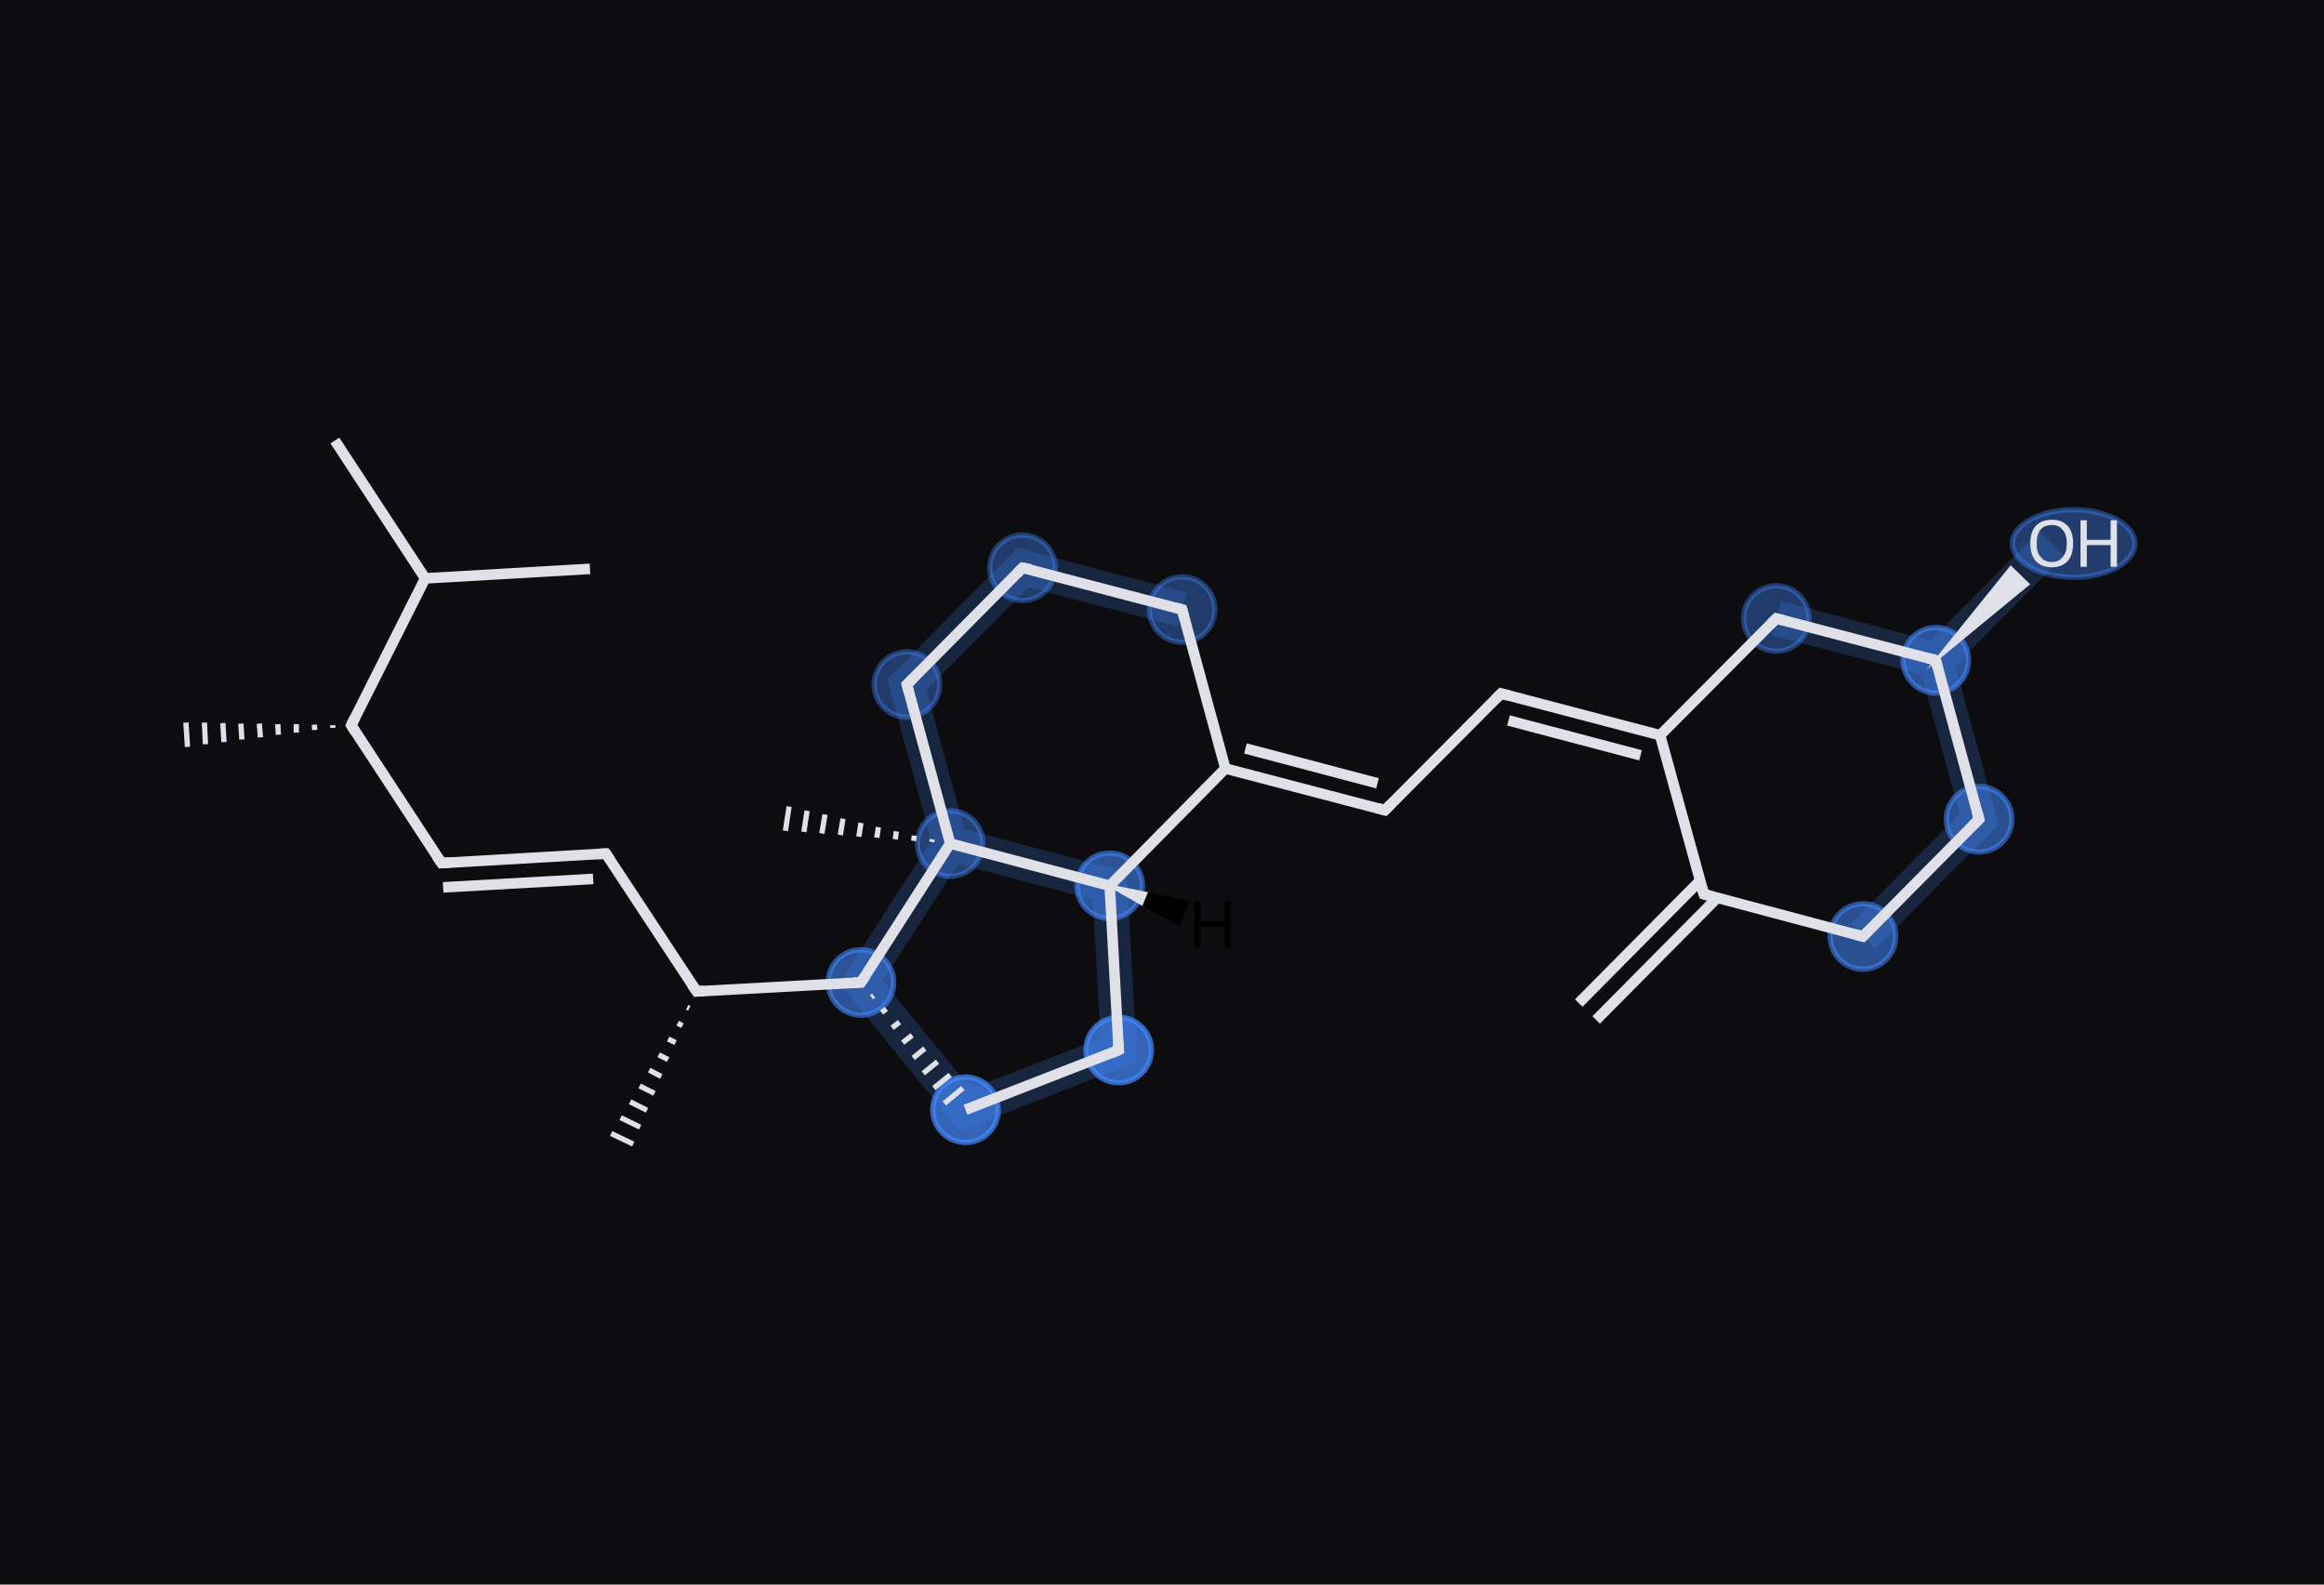
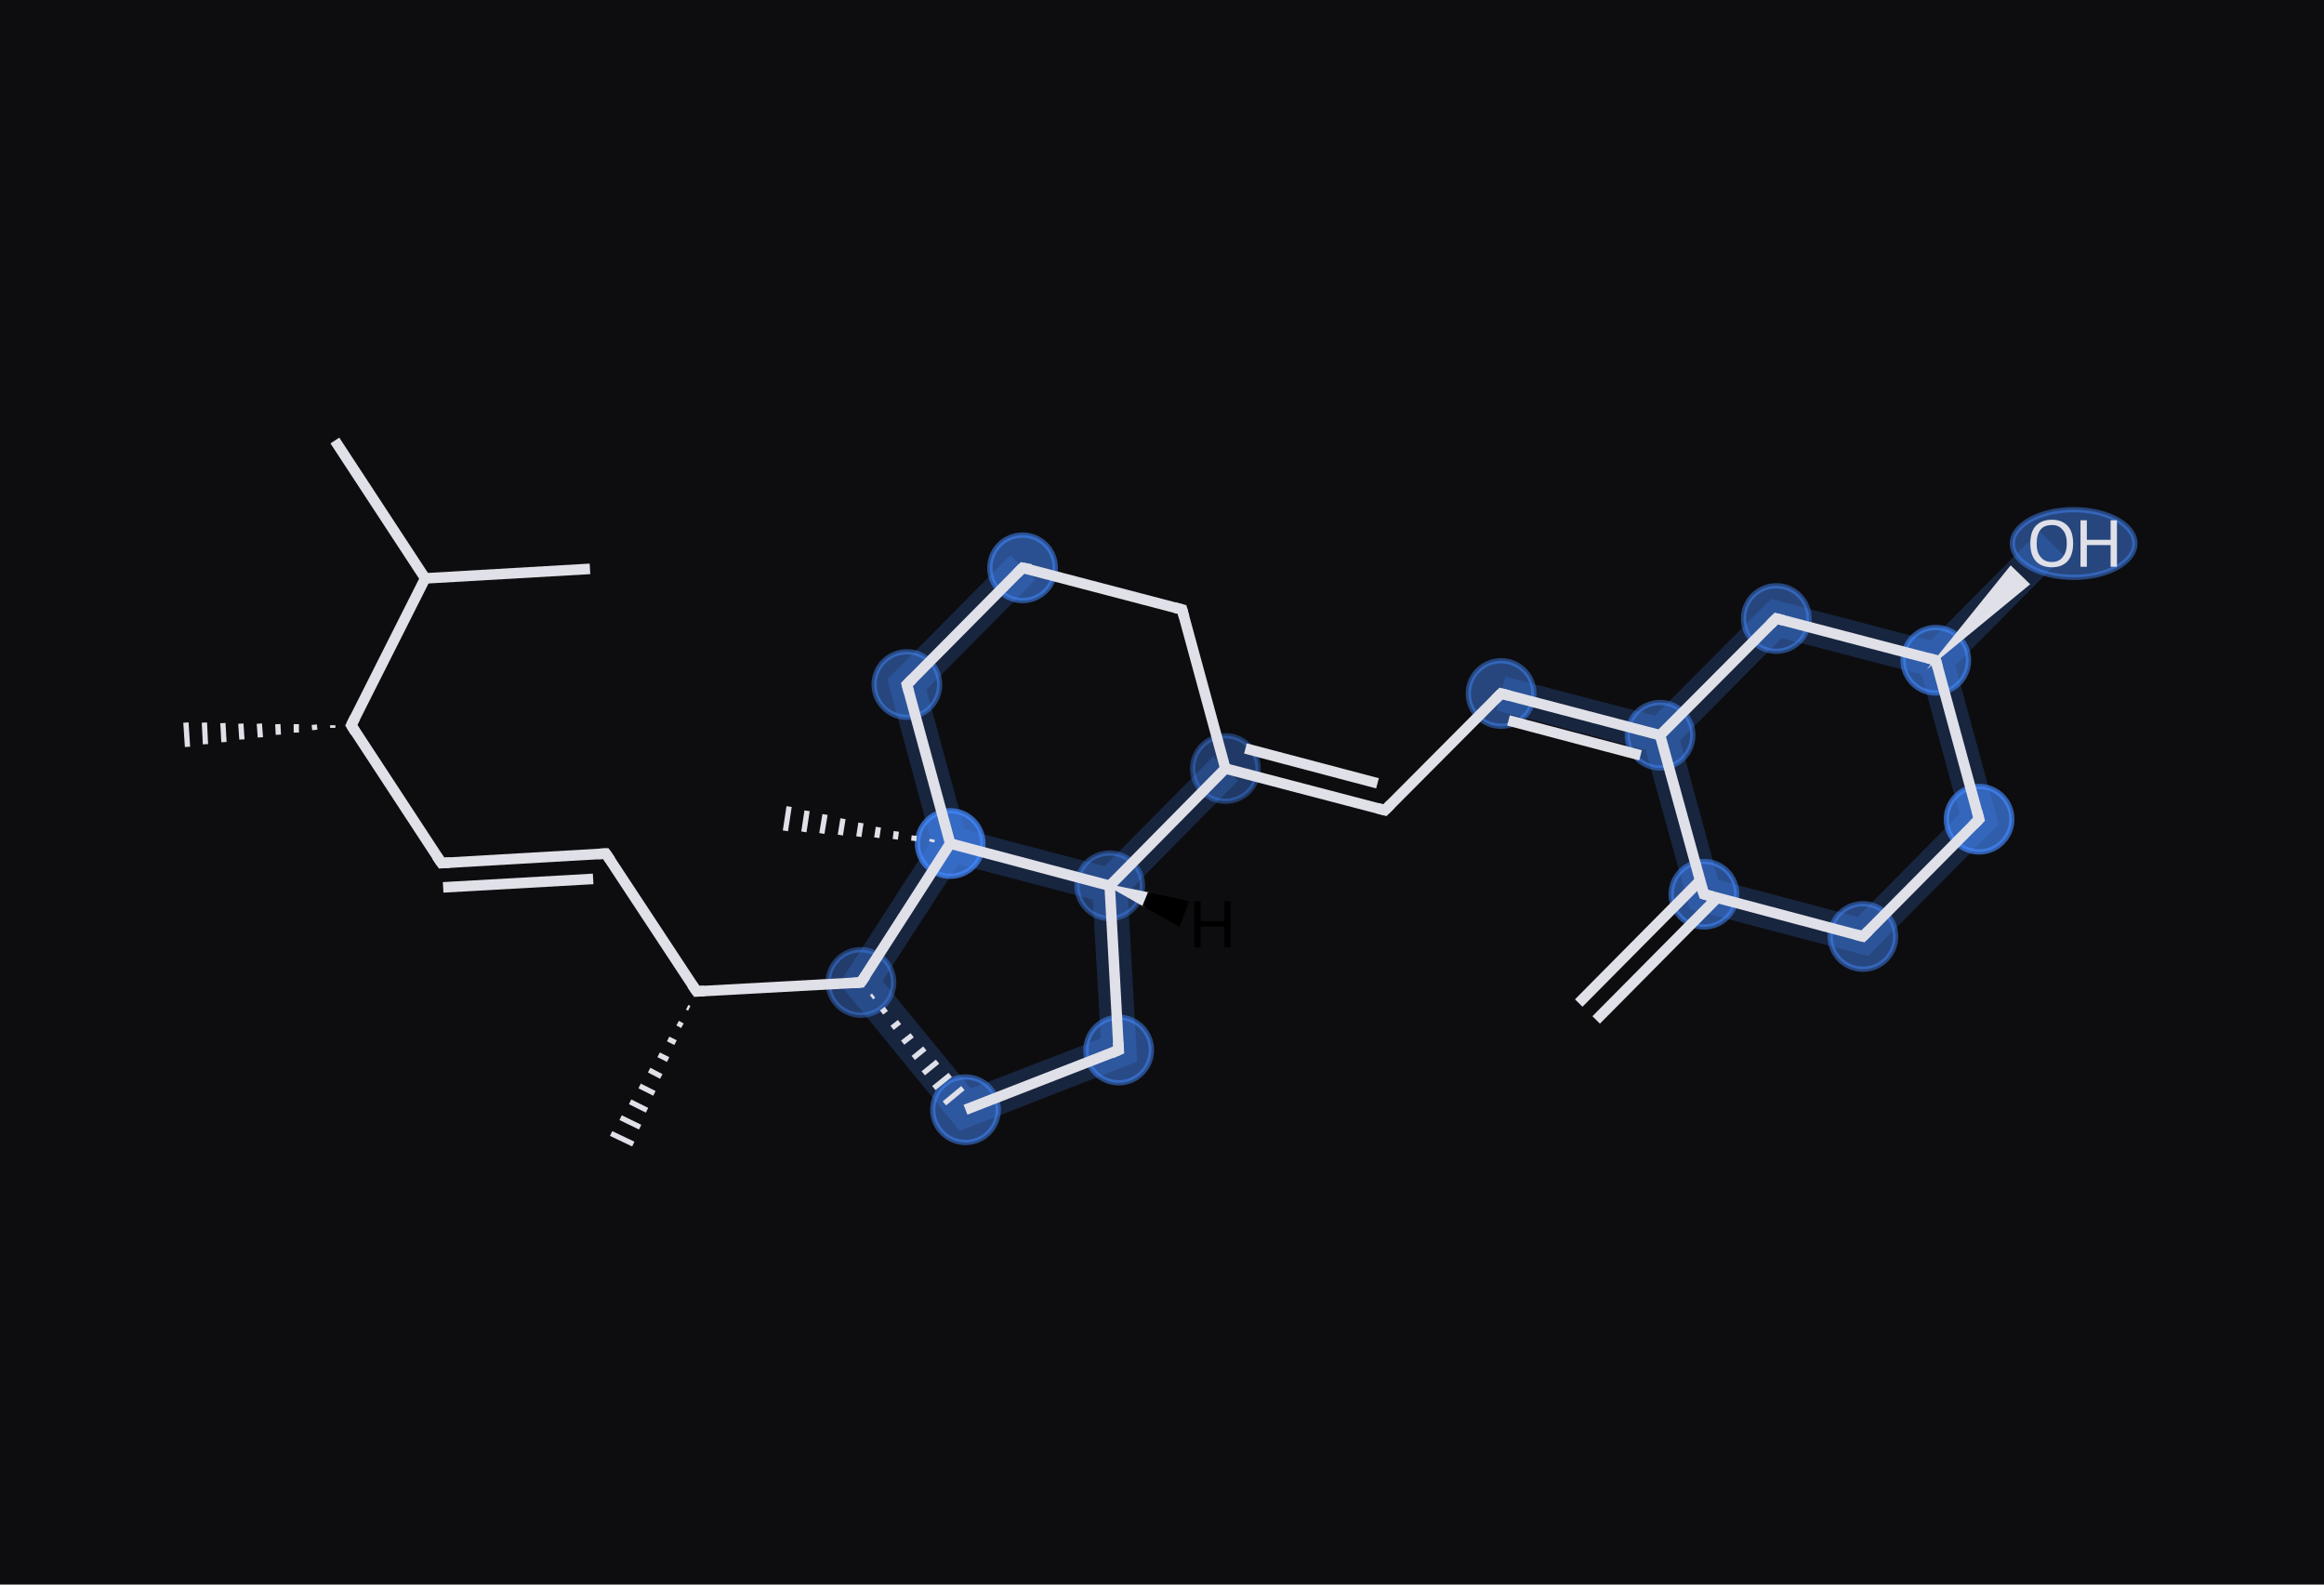
<svg xmlns="http://www.w3.org/2000/svg" version="1.1" baseProfile="full" xml:space="preserve" width="440px" height="300px" viewBox="0 0 440 300">
  <rect style="opacity:1.0;fill:#0D0D0F;stroke:none" width="440.0" height="300.0" x="0.0" y="0.0"> </rect>
-   <path class="bond-2 atom-2 atom-3" d="M 371.0,154.1 L 378.4,156.1 L 355.1,179.6 L 350.4,174.9 Z" style="fill:#4489FF72;fill-rule:evenodd;fill-opacity:0.45;stroke:#4489FF72;stroke-width:0.0px;stroke-linecap:butt;stroke-linejoin:miter;stroke-miterlimit:10;stroke-opacity:0.45;" />
+   <path class="bond-1 atom-1 atom-2" d="M 325.3,166.6 L 351.7,173.6 L 353.7,181.0 L 319.9,172.1 Z" style="fill:#4489FF72;fill-rule:evenodd;fill-opacity:0.45;stroke:#4489FF72;stroke-width:0.0px;stroke-linecap:butt;stroke-linejoin:miter;stroke-miterlimit:10;stroke-opacity:0.45;" />
+   <path class="bond-28 atom-1 atom-7" d="M 314.3,139.2 L 318.1,140.2 L 325.3,166.6 L 319.9,172.1 L 311.6,142.0 Z" style="fill:#4489FF72;fill-rule:evenodd;fill-opacity:0.45;stroke:#4489FF72;stroke-width:0.0px;stroke-linecap:butt;stroke-linejoin:miter;stroke-miterlimit:10;stroke-opacity:0.45;" />
+   <path class="bond-2 atom-2 atom-3" d="M 371.0,154.1 L 378.4,156.1 L 353.7,181.0 L 351.7,173.6 Z" style="fill:#4489FF72;fill-rule:evenodd;fill-opacity:0.45;stroke:#4489FF72;stroke-width:0.0px;stroke-linecap:butt;stroke-linejoin:miter;stroke-miterlimit:10;stroke-opacity:0.45;" />
  <path class="bond-3 atom-3 atom-4" d="M 366.5,125.0 L 370.2,126.0 L 378.4,156.1 L 371.0,154.1 L 363.8,127.7 Z" style="fill:#4489FF72;fill-rule:evenodd;fill-opacity:0.45;stroke:#4489FF72;stroke-width:0.0px;stroke-linecap:butt;stroke-linejoin:miter;stroke-miterlimit:10;stroke-opacity:0.45;" />
  <path class="bond-4 atom-4 atom-5" d="M 386.1,100.5 L 390.8,105.2 L 370.2,126.0 L 366.5,125.0 L 365.5,121.3 Z" style="fill:#4489FF72;fill-rule:evenodd;fill-opacity:0.45;stroke:#4489FF72;stroke-width:0.0px;stroke-linecap:butt;stroke-linejoin:miter;stroke-miterlimit:10;stroke-opacity:0.45;" />
-   <path class="bond-5 atom-4 atom-6" d="M 337.2,113.8 L 365.5,121.3 L 366.5,125.0 L 363.8,127.7 L 335.5,120.3 Z" style="fill:#4489FF72;fill-rule:evenodd;fill-opacity:0.45;stroke:#4489FF72;stroke-width:0.0px;stroke-linecap:butt;stroke-linejoin:miter;stroke-miterlimit:10;stroke-opacity:0.45;" />
-   <path class="bond-11 atom-11 atom-12" d="M 192.6,103.7 L 224.7,112.2 L 223.0,118.6 L 194.7,111.2 Z" style="fill:#4489FF72;fill-rule:evenodd;fill-opacity:0.45;stroke:#4489FF72;stroke-width:0.0px;stroke-linecap:butt;stroke-linejoin:miter;stroke-miterlimit:10;stroke-opacity:0.45;" />
-   <path class="bond-12 atom-12 atom-13" d="M 192.6,103.7 L 194.7,111.2 L 175.4,130.6 L 168.0,128.6 Z" style="fill:#4489FF72;fill-rule:evenodd;fill-opacity:0.45;stroke:#4489FF72;stroke-width:0.0px;stroke-linecap:butt;stroke-linejoin:miter;stroke-miterlimit:10;stroke-opacity:0.45;" />
+   <path class="bond-5 atom-4 atom-6" d="M 335.3,113.4 L 365.5,121.3 L 366.5,125.0 L 363.8,127.7 L 337.3,120.8 Z" style="fill:#4489FF72;fill-rule:evenodd;fill-opacity:0.45;stroke:#4489FF72;stroke-width:0.0px;stroke-linecap:butt;stroke-linejoin:miter;stroke-miterlimit:10;stroke-opacity:0.45;" />
+   <path class="bond-6 atom-6 atom-7" d="M 335.3,113.4 L 337.3,120.8 L 318.1,140.2 L 314.3,139.2 L 313.3,135.5 Z" style="fill:#4489FF72;fill-rule:evenodd;fill-opacity:0.45;stroke:#4489FF72;stroke-width:0.0px;stroke-linecap:butt;stroke-linejoin:miter;stroke-miterlimit:10;stroke-opacity:0.45;" />
+   <path class="bond-7 atom-7 atom-8" d="M 285.0,128.1 L 313.3,135.5 L 314.3,139.2 L 311.6,142.0 L 283.3,134.5 Z" style="fill:#4489FF72;fill-rule:evenodd;fill-opacity:0.45;stroke:#4489FF72;stroke-width:0.0px;stroke-linecap:butt;stroke-linejoin:miter;stroke-miterlimit:10;stroke-opacity:0.45;" />
+   <path class="bond-29 atom-10 atom-28" d="M 229.7,143.2 L 234.4,147.8 L 213.5,169.0 L 210.1,167.7 L 209.1,164.0 Z" style="fill:#4489FF72;fill-rule:evenodd;fill-opacity:0.45;stroke:#4489FF72;stroke-width:0.0px;stroke-linecap:butt;stroke-linejoin:miter;stroke-miterlimit:10;stroke-opacity:0.45;" />
+   <path class="bond-12 atom-12 atom-13" d="M 191.3,105.1 L 196.0,109.8 L 175.4,130.6 L 168.0,128.6 Z" style="fill:#4489FF72;fill-rule:evenodd;fill-opacity:0.45;stroke:#4489FF72;stroke-width:0.0px;stroke-linecap:butt;stroke-linejoin:miter;stroke-miterlimit:10;stroke-opacity:0.45;" />
  <path class="bond-13 atom-13 atom-14" d="M 168.0,128.6 L 175.4,130.6 L 182.6,157.0 L 179.9,159.7 L 176.3,159.2 Z" style="fill:#4489FF72;fill-rule:evenodd;fill-opacity:0.45;stroke:#4489FF72;stroke-width:0.0px;stroke-linecap:butt;stroke-linejoin:miter;stroke-miterlimit:10;stroke-opacity:0.45;" />
  <path class="bond-15 atom-14 atom-16" d="M 176.3,159.2 L 179.9,159.7 L 181.4,163.6 L 167.1,185.7 L 158.9,186.2 Z" style="fill:#4489FF72;fill-rule:evenodd;fill-opacity:0.45;stroke:#4489FF72;stroke-width:0.0px;stroke-linecap:butt;stroke-linejoin:miter;stroke-miterlimit:10;stroke-opacity:0.45;" />
-   <path class="bond-30 atom-14 atom-28" d="M 182.6,157.0 L 213.3,165.1 L 206.9,170.3 L 181.4,163.6 L 179.9,159.7 Z" style="fill:#4489FF72;fill-rule:evenodd;fill-opacity:0.45;stroke:#4489FF72;stroke-width:0.0px;stroke-linecap:butt;stroke-linejoin:miter;stroke-miterlimit:10;stroke-opacity:0.45;" />
+   <path class="bond-30 atom-14 atom-28" d="M 182.6,157.0 L 209.1,164.0 L 210.1,167.7 L 206.9,170.3 L 181.4,163.6 L 179.9,159.7 Z" style="fill:#4489FF72;fill-rule:evenodd;fill-opacity:0.45;stroke:#4489FF72;stroke-width:0.0px;stroke-linecap:butt;stroke-linejoin:miter;stroke-miterlimit:10;stroke-opacity:0.45;" />
  <path class="bond-25 atom-16 atom-26" d="M 167.1,185.7 L 183.8,206.1 L 181.7,214.1 L 158.9,186.2 Z" style="fill:#4489FF72;fill-rule:evenodd;fill-opacity:0.45;stroke:#4489FF72;stroke-width:0.0px;stroke-linecap:butt;stroke-linejoin:miter;stroke-miterlimit:10;stroke-opacity:0.45;" />
  <path class="bond-26 atom-26 atom-27" d="M 208.4,196.6 L 215.3,201.0 L 181.7,214.1 L 183.8,206.1 Z" style="fill:#4489FF72;fill-rule:evenodd;fill-opacity:0.45;stroke:#4489FF72;stroke-width:0.0px;stroke-linecap:butt;stroke-linejoin:miter;stroke-miterlimit:10;stroke-opacity:0.45;" />
-   <path class="bond-27 atom-27 atom-28" d="M 213.3,165.1 L 215.3,201.0 L 208.4,196.6 L 206.9,170.3 Z" style="fill:#4489FF72;fill-rule:evenodd;fill-opacity:0.45;stroke:#4489FF72;stroke-width:0.0px;stroke-linecap:butt;stroke-linejoin:miter;stroke-miterlimit:10;stroke-opacity:0.45;" />
-   <ellipse cx="352.7" cy="177.3" rx="6.2" ry="6.2" class="atom-2" style="fill:#4489FF8A;fill-rule:evenodd;stroke:#4489FF8A;stroke-width:1.0px;stroke-linecap:butt;stroke-linejoin:miter;stroke-opacity:1" />
-   <ellipse cx="374.7" cy="155.1" rx="6.2" ry="6.2" class="atom-3" style="fill:#4489FF8A;fill-rule:evenodd;stroke:#4489FF8A;stroke-width:1.0px;stroke-linecap:butt;stroke-linejoin:miter;stroke-opacity:1" />
-   <ellipse cx="366.5" cy="125.0" rx="6.2" ry="6.2" class="atom-4" style="fill:#4489FF90;fill-rule:evenodd;stroke:#4489FF90;stroke-width:1.0px;stroke-linecap:butt;stroke-linejoin:miter;stroke-opacity:1" />
-   <ellipse cx="392.6" cy="102.9" rx="11.6" ry="6.4" class="atom-5" style="fill:#4489FF64;fill-rule:evenodd;stroke:#4489FF64;stroke-width:1.0px;stroke-linecap:butt;stroke-linejoin:miter;stroke-opacity:1" />
-   <ellipse cx="336.3" cy="117.1" rx="6.2" ry="6.2" class="atom-6" style="fill:#4489FF61;fill-rule:evenodd;stroke:#4489FF61;stroke-width:1.0px;stroke-linecap:butt;stroke-linejoin:miter;stroke-opacity:1" />
-   <ellipse cx="223.8" cy="115.4" rx="6.2" ry="6.2" class="atom-11" style="fill:#4489FF61;fill-rule:evenodd;stroke:#4489FF61;stroke-width:1.0px;stroke-linecap:butt;stroke-linejoin:miter;stroke-opacity:1" />
-   <ellipse cx="193.6" cy="107.5" rx="6.2" ry="6.2" class="atom-12" style="fill:#4489FF61;fill-rule:evenodd;stroke:#4489FF61;stroke-width:1.0px;stroke-linecap:butt;stroke-linejoin:miter;stroke-opacity:1" />
-   <ellipse cx="171.7" cy="129.6" rx="6.2" ry="6.2" class="atom-13" style="fill:#4489FF61;fill-rule:evenodd;stroke:#4489FF61;stroke-width:1.0px;stroke-linecap:butt;stroke-linejoin:miter;stroke-opacity:1" />
-   <ellipse cx="179.9" cy="159.7" rx="6.2" ry="6.2" class="atom-14" style="fill:#4489FF6B;fill-rule:evenodd;stroke:#4489FF6B;stroke-width:1.0px;stroke-linecap:butt;stroke-linejoin:miter;stroke-opacity:1" />
-   <ellipse cx="163.0" cy="186.0" rx="6.2" ry="6.2" class="atom-16" style="fill:#4489FF90;fill-rule:evenodd;stroke:#4489FF90;stroke-width:1.0px;stroke-linecap:butt;stroke-linejoin:miter;stroke-opacity:1" />
-   <ellipse cx="182.8" cy="210.1" rx="6.2" ry="6.2" class="atom-26" style="fill:#4489FFB2;fill-rule:evenodd;stroke:#4489FFB2;stroke-width:1.0px;stroke-linecap:butt;stroke-linejoin:miter;stroke-opacity:1" />
-   <ellipse cx="211.8" cy="198.8" rx="6.2" ry="6.2" class="atom-27" style="fill:#4489FFB2;fill-rule:evenodd;stroke:#4489FFB2;stroke-width:1.0px;stroke-linecap:butt;stroke-linejoin:miter;stroke-opacity:1" />
-   <ellipse cx="210.1" cy="167.7" rx="6.2" ry="6.2" class="atom-28" style="fill:#4489FF90;fill-rule:evenodd;stroke:#4489FF90;stroke-width:1.0px;stroke-linecap:butt;stroke-linejoin:miter;stroke-opacity:1" />
+   <path class="bond-27 atom-27 atom-28" d="M 210.1,167.7 L 213.5,169.0 L 215.3,201.0 L 208.4,196.6 L 206.9,170.3 Z" style="fill:#4489FF72;fill-rule:evenodd;fill-opacity:0.45;stroke:#4489FF72;stroke-width:0.0px;stroke-linecap:butt;stroke-linejoin:miter;stroke-miterlimit:10;stroke-opacity:0.45;" />
+   <ellipse cx="322.6" cy="169.3" rx="6.2" ry="6.2" class="atom-1" style="fill:#4489FF89;fill-rule:evenodd;stroke:#4489FF89;stroke-width:1.0px;stroke-linecap:butt;stroke-linejoin:miter;stroke-opacity:1" />
+   <ellipse cx="352.7" cy="177.3" rx="6.2" ry="6.2" class="atom-2" style="fill:#4489FF78;fill-rule:evenodd;stroke:#4489FF78;stroke-width:1.0px;stroke-linecap:butt;stroke-linejoin:miter;stroke-opacity:1" />
+   <ellipse cx="374.7" cy="155.1" rx="6.2" ry="6.2" class="atom-3" style="fill:#4489FFA6;fill-rule:evenodd;stroke:#4489FFA6;stroke-width:1.0px;stroke-linecap:butt;stroke-linejoin:miter;stroke-opacity:1" />
+   <ellipse cx="366.5" cy="125.0" rx="6.2" ry="6.2" class="atom-4" style="fill:#4489FF91;fill-rule:evenodd;stroke:#4489FF91;stroke-width:1.0px;stroke-linecap:butt;stroke-linejoin:miter;stroke-opacity:1" />
+   <ellipse cx="392.6" cy="102.9" rx="11.6" ry="6.4" class="atom-5" style="fill:#4489FF75;fill-rule:evenodd;stroke:#4489FF75;stroke-width:1.0px;stroke-linecap:butt;stroke-linejoin:miter;stroke-opacity:1" />
+   <ellipse cx="336.3" cy="117.1" rx="6.2" ry="6.2" class="atom-6" style="fill:#4489FF75;fill-rule:evenodd;stroke:#4489FF75;stroke-width:1.0px;stroke-linecap:butt;stroke-linejoin:miter;stroke-opacity:1" />
+   <ellipse cx="314.3" cy="139.2" rx="6.2" ry="6.2" class="atom-7" style="fill:#4489FF75;fill-rule:evenodd;stroke:#4489FF75;stroke-width:1.0px;stroke-linecap:butt;stroke-linejoin:miter;stroke-opacity:1" />
+   <ellipse cx="284.2" cy="131.3" rx="6.2" ry="6.2" class="atom-8" style="fill:#4489FF75;fill-rule:evenodd;stroke:#4489FF75;stroke-width:1.0px;stroke-linecap:butt;stroke-linejoin:miter;stroke-opacity:1" />
+   <ellipse cx="232.0" cy="145.5" rx="6.2" ry="6.2" class="atom-10" style="fill:#4489FF5C;fill-rule:evenodd;stroke:#4489FF5C;stroke-width:1.0px;stroke-linecap:butt;stroke-linejoin:miter;stroke-opacity:1" />
+   <ellipse cx="193.6" cy="107.5" rx="6.2" ry="6.2" class="atom-12" style="fill:#4489FF8A;fill-rule:evenodd;stroke:#4489FF8A;stroke-width:1.0px;stroke-linecap:butt;stroke-linejoin:miter;stroke-opacity:1" />
+   <ellipse cx="171.7" cy="129.6" rx="6.2" ry="6.2" class="atom-13" style="fill:#4489FF75;fill-rule:evenodd;stroke:#4489FF75;stroke-width:1.0px;stroke-linecap:butt;stroke-linejoin:miter;stroke-opacity:1" />
+   <ellipse cx="179.9" cy="159.7" rx="6.2" ry="6.2" class="atom-14" style="fill:#4489FFB2;fill-rule:evenodd;stroke:#4489FFB2;stroke-width:1.0px;stroke-linecap:butt;stroke-linejoin:miter;stroke-opacity:1" />
+   <ellipse cx="163.0" cy="186.0" rx="6.2" ry="6.2" class="atom-16" style="fill:#4489FF63;fill-rule:evenodd;stroke:#4489FF63;stroke-width:1.0px;stroke-linecap:butt;stroke-linejoin:miter;stroke-opacity:1" />
+   <ellipse cx="182.8" cy="210.1" rx="6.2" ry="6.2" class="atom-26" style="fill:#4489FF80;fill-rule:evenodd;stroke:#4489FF80;stroke-width:1.0px;stroke-linecap:butt;stroke-linejoin:miter;stroke-opacity:1" />
+   <ellipse cx="211.8" cy="198.8" rx="6.2" ry="6.2" class="atom-27" style="fill:#4489FF80;fill-rule:evenodd;stroke:#4489FF80;stroke-width:1.0px;stroke-linecap:butt;stroke-linejoin:miter;stroke-opacity:1" />
+   <ellipse cx="210.1" cy="167.7" rx="6.2" ry="6.2" class="atom-28" style="fill:#4489FF63;fill-rule:evenodd;stroke:#4489FF63;stroke-width:1.0px;stroke-linecap:butt;stroke-linejoin:miter;stroke-opacity:1" />
  <path class="bond-0 atom-0 atom-1" d="M 298.9,189.9 L 321.9,166.7" style="fill:none;fill-rule:evenodd;stroke:#E0E0E8;stroke-width:2.0px;stroke-linecap:butt;stroke-linejoin:miter;stroke-opacity:1" />
  <path class="bond-0 atom-0 atom-1" d="M 302.2,193.1 L 325.1,170.0" style="fill:none;fill-rule:evenodd;stroke:#E0E0E8;stroke-width:2.0px;stroke-linecap:butt;stroke-linejoin:miter;stroke-opacity:1" />
  <path class="bond-1 atom-1 atom-2" d="M 322.6,169.3 L 352.7,177.3" style="fill:none;fill-rule:evenodd;stroke:#E0E0E8;stroke-width:2.0px;stroke-linecap:butt;stroke-linejoin:miter;stroke-opacity:1" />
  <path class="bond-2 atom-2 atom-3" d="M 352.7,177.3 L 374.7,155.1" style="fill:none;fill-rule:evenodd;stroke:#E0E0E8;stroke-width:2.0px;stroke-linecap:butt;stroke-linejoin:miter;stroke-opacity:1" />
  <path class="bond-3 atom-3 atom-4" d="M 374.7,155.1 L 366.5,125.0" style="fill:none;fill-rule:evenodd;stroke:#E0E0E8;stroke-width:2.0px;stroke-linecap:butt;stroke-linejoin:miter;stroke-opacity:1" />
  <path class="bond-4 atom-4 atom-5" d="M 366.5,125.0 L 380.7,107.4 L 384.0,110.6 Z" style="fill:#E0E0E8;fill-rule:evenodd;fill-opacity:1;stroke:#E0E0E8;stroke-width:0.5px;stroke-linecap:butt;stroke-linejoin:miter;stroke-miterlimit:10;stroke-opacity:1;" />
  <path class="bond-5 atom-4 atom-6" d="M 366.5,125.0 L 336.3,117.1" style="fill:none;fill-rule:evenodd;stroke:#E0E0E8;stroke-width:2.0px;stroke-linecap:butt;stroke-linejoin:miter;stroke-opacity:1" />
  <path class="bond-6 atom-6 atom-7" d="M 336.3,117.1 L 314.3,139.2" style="fill:none;fill-rule:evenodd;stroke:#E0E0E8;stroke-width:2.0px;stroke-linecap:butt;stroke-linejoin:miter;stroke-opacity:1" />
  <path class="bond-7 atom-7 atom-8" d="M 314.3,139.2 L 284.2,131.3" style="fill:none;fill-rule:evenodd;stroke:#E0E0E8;stroke-width:2.0px;stroke-linecap:butt;stroke-linejoin:miter;stroke-opacity:1" />
  <path class="bond-7 atom-7 atom-8" d="M 310.6,143.0 L 285.6,136.4" style="fill:none;fill-rule:evenodd;stroke:#E0E0E8;stroke-width:2.0px;stroke-linecap:butt;stroke-linejoin:miter;stroke-opacity:1" />
  <path class="bond-8 atom-8 atom-9" d="M 284.2,131.3 L 262.2,153.4" style="fill:none;fill-rule:evenodd;stroke:#E0E0E8;stroke-width:2.0px;stroke-linecap:butt;stroke-linejoin:miter;stroke-opacity:1" />
  <path class="bond-9 atom-9 atom-10" d="M 262.2,153.4 L 232.0,145.5" style="fill:none;fill-rule:evenodd;stroke:#E0E0E8;stroke-width:2.0px;stroke-linecap:butt;stroke-linejoin:miter;stroke-opacity:1" />
  <path class="bond-9 atom-9 atom-10" d="M 260.8,148.3 L 235.8,141.7" style="fill:none;fill-rule:evenodd;stroke:#E0E0E8;stroke-width:2.0px;stroke-linecap:butt;stroke-linejoin:miter;stroke-opacity:1" />
  <path class="bond-10 atom-10 atom-11" d="M 232.0,145.5 L 223.8,115.4" style="fill:none;fill-rule:evenodd;stroke:#E0E0E8;stroke-width:2.0px;stroke-linecap:butt;stroke-linejoin:miter;stroke-opacity:1" />
  <path class="bond-11 atom-11 atom-12" d="M 223.8,115.4 L 193.6,107.5" style="fill:none;fill-rule:evenodd;stroke:#E0E0E8;stroke-width:2.0px;stroke-linecap:butt;stroke-linejoin:miter;stroke-opacity:1" />
  <path class="bond-12 atom-12 atom-13" d="M 193.6,107.5 L 171.7,129.6" style="fill:none;fill-rule:evenodd;stroke:#E0E0E8;stroke-width:2.0px;stroke-linecap:butt;stroke-linejoin:miter;stroke-opacity:1" />
  <path class="bond-13 atom-13 atom-14" d="M 171.7,129.6 L 179.9,159.7" style="fill:none;fill-rule:evenodd;stroke:#E0E0E8;stroke-width:2.0px;stroke-linecap:butt;stroke-linejoin:miter;stroke-opacity:1" />
  <path class="bond-14 atom-14 atom-15" d="M 176.4,159.4 L 176.5,158.9" style="fill:none;fill-rule:evenodd;stroke:#E0E0E8;stroke-width:1.0px;stroke-linecap:butt;stroke-linejoin:miter;stroke-opacity:1" />
  <path class="bond-14 atom-14 atom-15" d="M 173.0,159.2 L 173.1,158.2" style="fill:none;fill-rule:evenodd;stroke:#E0E0E8;stroke-width:1.0px;stroke-linecap:butt;stroke-linejoin:miter;stroke-opacity:1" />
  <path class="bond-14 atom-14 atom-15" d="M 169.5,158.9 L 169.7,157.4" style="fill:none;fill-rule:evenodd;stroke:#E0E0E8;stroke-width:1.0px;stroke-linecap:butt;stroke-linejoin:miter;stroke-opacity:1" />
  <path class="bond-14 atom-14 atom-15" d="M 166.0,158.6 L 166.3,156.6" style="fill:none;fill-rule:evenodd;stroke:#E0E0E8;stroke-width:1.0px;stroke-linecap:butt;stroke-linejoin:miter;stroke-opacity:1" />
  <path class="bond-14 atom-14 atom-15" d="M 162.6,158.4 L 163.0,155.8" style="fill:none;fill-rule:evenodd;stroke:#E0E0E8;stroke-width:1.0px;stroke-linecap:butt;stroke-linejoin:miter;stroke-opacity:1" />
  <path class="bond-14 atom-14 atom-15" d="M 159.1,158.1 L 159.6,155.0" style="fill:none;fill-rule:evenodd;stroke:#E0E0E8;stroke-width:1.0px;stroke-linecap:butt;stroke-linejoin:miter;stroke-opacity:1" />
  <path class="bond-14 atom-14 atom-15" d="M 155.6,157.8 L 156.2,154.2" style="fill:none;fill-rule:evenodd;stroke:#E0E0E8;stroke-width:1.0px;stroke-linecap:butt;stroke-linejoin:miter;stroke-opacity:1" />
  <path class="bond-14 atom-14 atom-15" d="M 152.2,157.5 L 152.8,153.5" style="fill:none;fill-rule:evenodd;stroke:#E0E0E8;stroke-width:1.0px;stroke-linecap:butt;stroke-linejoin:miter;stroke-opacity:1" />
  <path class="bond-14 atom-14 atom-15" d="M 148.7,157.3 L 149.4,152.7" style="fill:none;fill-rule:evenodd;stroke:#E0E0E8;stroke-width:1.0px;stroke-linecap:butt;stroke-linejoin:miter;stroke-opacity:1" />
  <path class="bond-15 atom-14 atom-16" d="M 179.9,159.7 L 163.0,186.0" style="fill:none;fill-rule:evenodd;stroke:#E0E0E8;stroke-width:2.0px;stroke-linecap:butt;stroke-linejoin:miter;stroke-opacity:1" />
  <path class="bond-16 atom-16 atom-17" d="M 163.0,186.0 L 131.9,187.7" style="fill:none;fill-rule:evenodd;stroke:#E0E0E8;stroke-width:2.0px;stroke-linecap:butt;stroke-linejoin:miter;stroke-opacity:1" />
  <path class="bond-17 atom-17 atom-18" d="M 130.5,190.9 L 130.1,190.7" style="fill:none;fill-rule:evenodd;stroke:#E0E0E8;stroke-width:1.0px;stroke-linecap:butt;stroke-linejoin:miter;stroke-opacity:1" />
  <path class="bond-17 atom-17 atom-18" d="M 129.2,194.2 L 128.3,193.7" style="fill:none;fill-rule:evenodd;stroke:#E0E0E8;stroke-width:1.0px;stroke-linecap:butt;stroke-linejoin:miter;stroke-opacity:1" />
  <path class="bond-17 atom-17 atom-18" d="M 127.9,197.4 L 126.5,196.7" style="fill:none;fill-rule:evenodd;stroke:#E0E0E8;stroke-width:1.0px;stroke-linecap:butt;stroke-linejoin:miter;stroke-opacity:1" />
  <path class="bond-17 atom-17 atom-18" d="M 126.5,200.6 L 124.7,199.7" style="fill:none;fill-rule:evenodd;stroke:#E0E0E8;stroke-width:1.0px;stroke-linecap:butt;stroke-linejoin:miter;stroke-opacity:1" />
  <path class="bond-17 atom-17 atom-18" d="M 125.2,203.8 L 122.9,202.6" style="fill:none;fill-rule:evenodd;stroke:#E0E0E8;stroke-width:1.0px;stroke-linecap:butt;stroke-linejoin:miter;stroke-opacity:1" />
  <path class="bond-17 atom-17 atom-18" d="M 123.9,207.0 L 121.1,205.6" style="fill:none;fill-rule:evenodd;stroke:#E0E0E8;stroke-width:1.0px;stroke-linecap:butt;stroke-linejoin:miter;stroke-opacity:1" />
  <path class="bond-17 atom-17 atom-18" d="M 122.5,210.2 L 119.3,208.6" style="fill:none;fill-rule:evenodd;stroke:#E0E0E8;stroke-width:1.0px;stroke-linecap:butt;stroke-linejoin:miter;stroke-opacity:1" />
  <path class="bond-17 atom-17 atom-18" d="M 121.2,213.4 L 117.5,211.6" style="fill:none;fill-rule:evenodd;stroke:#E0E0E8;stroke-width:1.0px;stroke-linecap:butt;stroke-linejoin:miter;stroke-opacity:1" />
  <path class="bond-17 atom-17 atom-18" d="M 119.9,216.6 L 115.7,214.6" style="fill:none;fill-rule:evenodd;stroke:#E0E0E8;stroke-width:1.0px;stroke-linecap:butt;stroke-linejoin:miter;stroke-opacity:1" />
  <path class="bond-18 atom-17 atom-19" d="M 131.9,187.7 L 114.7,161.6" style="fill:none;fill-rule:evenodd;stroke:#E0E0E8;stroke-width:2.0px;stroke-linecap:butt;stroke-linejoin:miter;stroke-opacity:1" />
  <path class="bond-19 atom-19 atom-20" d="M 114.7,161.6 L 83.6,163.4" style="fill:none;fill-rule:evenodd;stroke:#E0E0E8;stroke-width:2.0px;stroke-linecap:butt;stroke-linejoin:miter;stroke-opacity:1" />
  <path class="bond-19 atom-19 atom-20" d="M 112.3,166.4 L 83.9,168.0" style="fill:none;fill-rule:evenodd;stroke:#E0E0E8;stroke-width:2.0px;stroke-linecap:butt;stroke-linejoin:miter;stroke-opacity:1" />
  <path class="bond-20 atom-20 atom-21" d="M 83.6,163.4 L 66.5,137.3" style="fill:none;fill-rule:evenodd;stroke:#E0E0E8;stroke-width:2.0px;stroke-linecap:butt;stroke-linejoin:miter;stroke-opacity:1" />
  <path class="bond-21 atom-21 atom-22" d="M 63.0,137.8 L 63.0,137.3" style="fill:none;fill-rule:evenodd;stroke:#E0E0E8;stroke-width:1.0px;stroke-linecap:butt;stroke-linejoin:miter;stroke-opacity:1" />
  <path class="bond-21 atom-21 atom-22" d="M 59.6,138.2 L 59.5,137.2" style="fill:none;fill-rule:evenodd;stroke:#E0E0E8;stroke-width:1.0px;stroke-linecap:butt;stroke-linejoin:miter;stroke-opacity:1" />
  <path class="bond-21 atom-21 atom-22" d="M 56.1,138.7 L 56.1,137.1" style="fill:none;fill-rule:evenodd;stroke:#E0E0E8;stroke-width:1.0px;stroke-linecap:butt;stroke-linejoin:miter;stroke-opacity:1" />
  <path class="bond-21 atom-21 atom-22" d="M 52.7,139.1 L 52.6,137.1" style="fill:none;fill-rule:evenodd;stroke:#E0E0E8;stroke-width:1.0px;stroke-linecap:butt;stroke-linejoin:miter;stroke-opacity:1" />
  <path class="bond-21 atom-21 atom-22" d="M 49.3,139.6 L 49.1,137.0" style="fill:none;fill-rule:evenodd;stroke:#E0E0E8;stroke-width:1.0px;stroke-linecap:butt;stroke-linejoin:miter;stroke-opacity:1" />
  <path class="bond-21 atom-21 atom-22" d="M 45.8,140.0 L 45.6,137.0" style="fill:none;fill-rule:evenodd;stroke:#E0E0E8;stroke-width:1.0px;stroke-linecap:butt;stroke-linejoin:miter;stroke-opacity:1" />
  <path class="bond-21 atom-21 atom-22" d="M 42.4,140.5 L 42.2,136.9" style="fill:none;fill-rule:evenodd;stroke:#E0E0E8;stroke-width:1.0px;stroke-linecap:butt;stroke-linejoin:miter;stroke-opacity:1" />
  <path class="bond-21 atom-21 atom-22" d="M 38.9,140.9 L 38.7,136.8" style="fill:none;fill-rule:evenodd;stroke:#E0E0E8;stroke-width:1.0px;stroke-linecap:butt;stroke-linejoin:miter;stroke-opacity:1" />
  <path class="bond-21 atom-21 atom-22" d="M 35.5,141.4 L 35.2,136.8" style="fill:none;fill-rule:evenodd;stroke:#E0E0E8;stroke-width:1.0px;stroke-linecap:butt;stroke-linejoin:miter;stroke-opacity:1" />
  <path class="bond-22 atom-21 atom-23" d="M 66.5,137.3 L 80.5,109.5" style="fill:none;fill-rule:evenodd;stroke:#E0E0E8;stroke-width:2.0px;stroke-linecap:butt;stroke-linejoin:miter;stroke-opacity:1" />
  <path class="bond-23 atom-23 atom-24" d="M 80.5,109.5 L 63.4,83.4" style="fill:none;fill-rule:evenodd;stroke:#E0E0E8;stroke-width:2.0px;stroke-linecap:butt;stroke-linejoin:miter;stroke-opacity:1" />
  <path class="bond-24 atom-23 atom-25" d="M 80.5,109.5 L 111.7,107.7" style="fill:none;fill-rule:evenodd;stroke:#E0E0E8;stroke-width:2.0px;stroke-linecap:butt;stroke-linejoin:miter;stroke-opacity:1" />
  <path class="bond-25 atom-16 atom-26" d="M 165.0,188.8 L 165.4,188.5" style="fill:none;fill-rule:evenodd;stroke:#E0E0E8;stroke-width:1.0px;stroke-linecap:butt;stroke-linejoin:miter;stroke-opacity:1" />
  <path class="bond-25 atom-16 atom-26" d="M 166.9,191.7 L 167.8,191.0" style="fill:none;fill-rule:evenodd;stroke:#E0E0E8;stroke-width:1.0px;stroke-linecap:butt;stroke-linejoin:miter;stroke-opacity:1" />
  <path class="bond-25 atom-16 atom-26" d="M 168.9,194.6 L 170.3,193.5" style="fill:none;fill-rule:evenodd;stroke:#E0E0E8;stroke-width:1.0px;stroke-linecap:butt;stroke-linejoin:miter;stroke-opacity:1" />
  <path class="bond-25 atom-16 atom-26" d="M 170.9,197.4 L 172.7,196.0" style="fill:none;fill-rule:evenodd;stroke:#E0E0E8;stroke-width:1.0px;stroke-linecap:butt;stroke-linejoin:miter;stroke-opacity:1" />
  <path class="bond-25 atom-16 atom-26" d="M 172.9,200.3 L 175.1,198.5" style="fill:none;fill-rule:evenodd;stroke:#E0E0E8;stroke-width:1.0px;stroke-linecap:butt;stroke-linejoin:miter;stroke-opacity:1" />
  <path class="bond-25 atom-16 atom-26" d="M 174.8,203.2 L 177.5,201.0" style="fill:none;fill-rule:evenodd;stroke:#E0E0E8;stroke-width:1.0px;stroke-linecap:butt;stroke-linejoin:miter;stroke-opacity:1" />
  <path class="bond-25 atom-16 atom-26" d="M 176.8,206.0 L 179.9,203.5" style="fill:none;fill-rule:evenodd;stroke:#E0E0E8;stroke-width:1.0px;stroke-linecap:butt;stroke-linejoin:miter;stroke-opacity:1" />
  <path class="bond-25 atom-16 atom-26" d="M 178.8,208.9 L 182.3,206.0" style="fill:none;fill-rule:evenodd;stroke:#E0E0E8;stroke-width:1.0px;stroke-linecap:butt;stroke-linejoin:miter;stroke-opacity:1" />
  <path class="bond-26 atom-26 atom-27" d="M 182.8,210.1 L 211.8,198.8" style="fill:none;fill-rule:evenodd;stroke:#E0E0E8;stroke-width:2.0px;stroke-linecap:butt;stroke-linejoin:miter;stroke-opacity:1" />
  <path class="bond-27 atom-27 atom-28" d="M 211.8,198.8 L 210.1,167.7" style="fill:none;fill-rule:evenodd;stroke:#E0E0E8;stroke-width:2.0px;stroke-linecap:butt;stroke-linejoin:miter;stroke-opacity:1" />
  <path class="bond-28 atom-7 atom-1" d="M 314.3,139.2 L 322.6,169.3" style="fill:none;fill-rule:evenodd;stroke:#E0E0E8;stroke-width:2.0px;stroke-linecap:butt;stroke-linejoin:miter;stroke-opacity:1" />
  <path class="bond-29 atom-28 atom-10" d="M 210.1,167.7 L 232.0,145.5" style="fill:none;fill-rule:evenodd;stroke:#E0E0E8;stroke-width:2.0px;stroke-linecap:butt;stroke-linejoin:miter;stroke-opacity:1" />
  <path class="bond-30 atom-28 atom-14" d="M 210.1,167.7 L 179.9,159.7" style="fill:none;fill-rule:evenodd;stroke:#E0E0E8;stroke-width:2.0px;stroke-linecap:butt;stroke-linejoin:miter;stroke-opacity:1" />
  <path class="bond-31 atom-28 atom-29" d="M 210.1,167.7 L 217.5,169.2 L 216.6,171.4 Z" style="fill:#E0E0E8;fill-rule:evenodd;fill-opacity:1;stroke:#E0E0E8;stroke-width:0.5px;stroke-linecap:butt;stroke-linejoin:miter;stroke-miterlimit:10;stroke-opacity:1;" />
  <path class="bond-31 atom-28 atom-29" d="M 223.2,175.1 L 224.8,170.8 L 217.5,169.2 L 216.6,171.4 Z" style="fill:#000000;fill-rule:evenodd;fill-opacity:1;stroke:#000000;stroke-width:0.5px;stroke-linecap:butt;stroke-linejoin:miter;stroke-miterlimit:10;stroke-opacity:1;" />
  <path d="M 324.1,169.7 L 322.6,169.3 L 322.1,167.8" style="fill:none;stroke:#E0E0E8;stroke-width:2.0px;stroke-linecap:butt;stroke-linejoin:miter;stroke-miterlimit:10;stroke-opacity:1;" />
  <path d="M 351.2,176.9 L 352.7,177.3 L 353.8,176.2" style="fill:none;stroke:#E0E0E8;stroke-width:2.0px;stroke-linecap:butt;stroke-linejoin:miter;stroke-miterlimit:10;stroke-opacity:1;" />
  <path d="M 373.6,156.2 L 374.7,155.1 L 374.3,153.6" style="fill:none;stroke:#E0E0E8;stroke-width:2.0px;stroke-linecap:butt;stroke-linejoin:miter;stroke-miterlimit:10;stroke-opacity:1;" />
  <path d="M 366.9,126.5 L 366.5,125.0 L 365.0,124.6" style="fill:none;stroke:#E0E0E8;stroke-width:2.0px;stroke-linecap:butt;stroke-linejoin:miter;stroke-miterlimit:10;stroke-opacity:1;" />
  <path d="M 337.8,117.5 L 336.3,117.1 L 335.2,118.2" style="fill:none;stroke:#E0E0E8;stroke-width:2.0px;stroke-linecap:butt;stroke-linejoin:miter;stroke-miterlimit:10;stroke-opacity:1;" />
  <path d="M 285.7,131.7 L 284.2,131.3 L 283.1,132.4" style="fill:none;stroke:#E0E0E8;stroke-width:2.0px;stroke-linecap:butt;stroke-linejoin:miter;stroke-miterlimit:10;stroke-opacity:1;" />
  <path d="M 263.3,152.3 L 262.2,153.4 L 260.7,153.0" style="fill:none;stroke:#E0E0E8;stroke-width:2.0px;stroke-linecap:butt;stroke-linejoin:miter;stroke-miterlimit:10;stroke-opacity:1;" />
  <path d="M 224.2,116.9 L 223.8,115.4 L 222.3,115.0" style="fill:none;stroke:#E0E0E8;stroke-width:2.0px;stroke-linecap:butt;stroke-linejoin:miter;stroke-miterlimit:10;stroke-opacity:1;" />
  <path d="M 195.2,107.8 L 193.6,107.5 L 192.5,108.6" style="fill:none;stroke:#E0E0E8;stroke-width:2.0px;stroke-linecap:butt;stroke-linejoin:miter;stroke-miterlimit:10;stroke-opacity:1;" />
  <path d="M 172.8,128.5 L 171.7,129.6 L 172.1,131.1" style="fill:none;stroke:#E0E0E8;stroke-width:2.0px;stroke-linecap:butt;stroke-linejoin:miter;stroke-miterlimit:10;stroke-opacity:1;" />
  <path d="M 163.9,184.7 L 163.0,186.0 L 161.5,186.1" style="fill:none;stroke:#E0E0E8;stroke-width:2.0px;stroke-linecap:butt;stroke-linejoin:miter;stroke-miterlimit:10;stroke-opacity:1;" />
  <path d="M 133.4,187.6 L 131.9,187.7 L 131.0,186.4" style="fill:none;stroke:#E0E0E8;stroke-width:2.0px;stroke-linecap:butt;stroke-linejoin:miter;stroke-miterlimit:10;stroke-opacity:1;" />
  <path d="M 115.6,162.9 L 114.7,161.6 L 113.2,161.7" style="fill:none;stroke:#E0E0E8;stroke-width:2.0px;stroke-linecap:butt;stroke-linejoin:miter;stroke-miterlimit:10;stroke-opacity:1;" />
  <path d="M 85.2,163.3 L 83.6,163.4 L 82.7,162.1" style="fill:none;stroke:#E0E0E8;stroke-width:2.0px;stroke-linecap:butt;stroke-linejoin:miter;stroke-miterlimit:10;stroke-opacity:1;" />
  <path d="M 67.3,138.6 L 66.5,137.3 L 67.2,135.9" style="fill:none;stroke:#E0E0E8;stroke-width:2.0px;stroke-linecap:butt;stroke-linejoin:miter;stroke-miterlimit:10;stroke-opacity:1;" />
  <path d="M 210.4,199.4 L 211.8,198.8 L 211.7,197.3" style="fill:none;stroke:#E0E0E8;stroke-width:2.0px;stroke-linecap:butt;stroke-linejoin:miter;stroke-miterlimit:10;stroke-opacity:1;" />
  <path class="atom-5" d="M 384.4 102.9 Q 384.4 100.7, 385.4 99.6 Q 386.5 98.4, 388.5 98.4 Q 390.4 98.4, 391.5 99.6 Q 392.5 100.7, 392.5 102.9 Q 392.5 105.0, 391.5 106.2 Q 390.4 107.4, 388.5 107.4 Q 386.5 107.4, 385.4 106.2 Q 384.4 105.0, 384.4 102.9 M 388.5 106.4 Q 389.8 106.4, 390.5 105.5 Q 391.3 104.6, 391.3 102.9 Q 391.3 101.1, 390.5 100.3 Q 389.8 99.4, 388.5 99.4 Q 387.1 99.4, 386.4 100.2 Q 385.6 101.1, 385.6 102.9 Q 385.6 104.7, 386.4 105.5 Q 387.1 106.4, 388.5 106.4 " fill="#E0E0E8" />
  <path class="atom-5" d="M 393.9 98.5 L 395.1 98.5 L 395.1 102.2 L 399.6 102.2 L 399.6 98.5 L 400.8 98.5 L 400.8 107.3 L 399.6 107.3 L 399.6 103.2 L 395.1 103.2 L 395.1 107.3 L 393.9 107.3 L 393.9 98.5 " fill="#E0E0E8" />
  <path class="atom-29" d="M 226.1 170.6 L 227.3 170.6 L 227.3 174.4 L 231.8 174.4 L 231.8 170.6 L 233.0 170.6 L 233.0 179.4 L 231.8 179.4 L 231.8 175.4 L 227.3 175.4 L 227.3 179.4 L 226.1 179.4 L 226.1 170.6 " fill="#000000" />
</svg>
